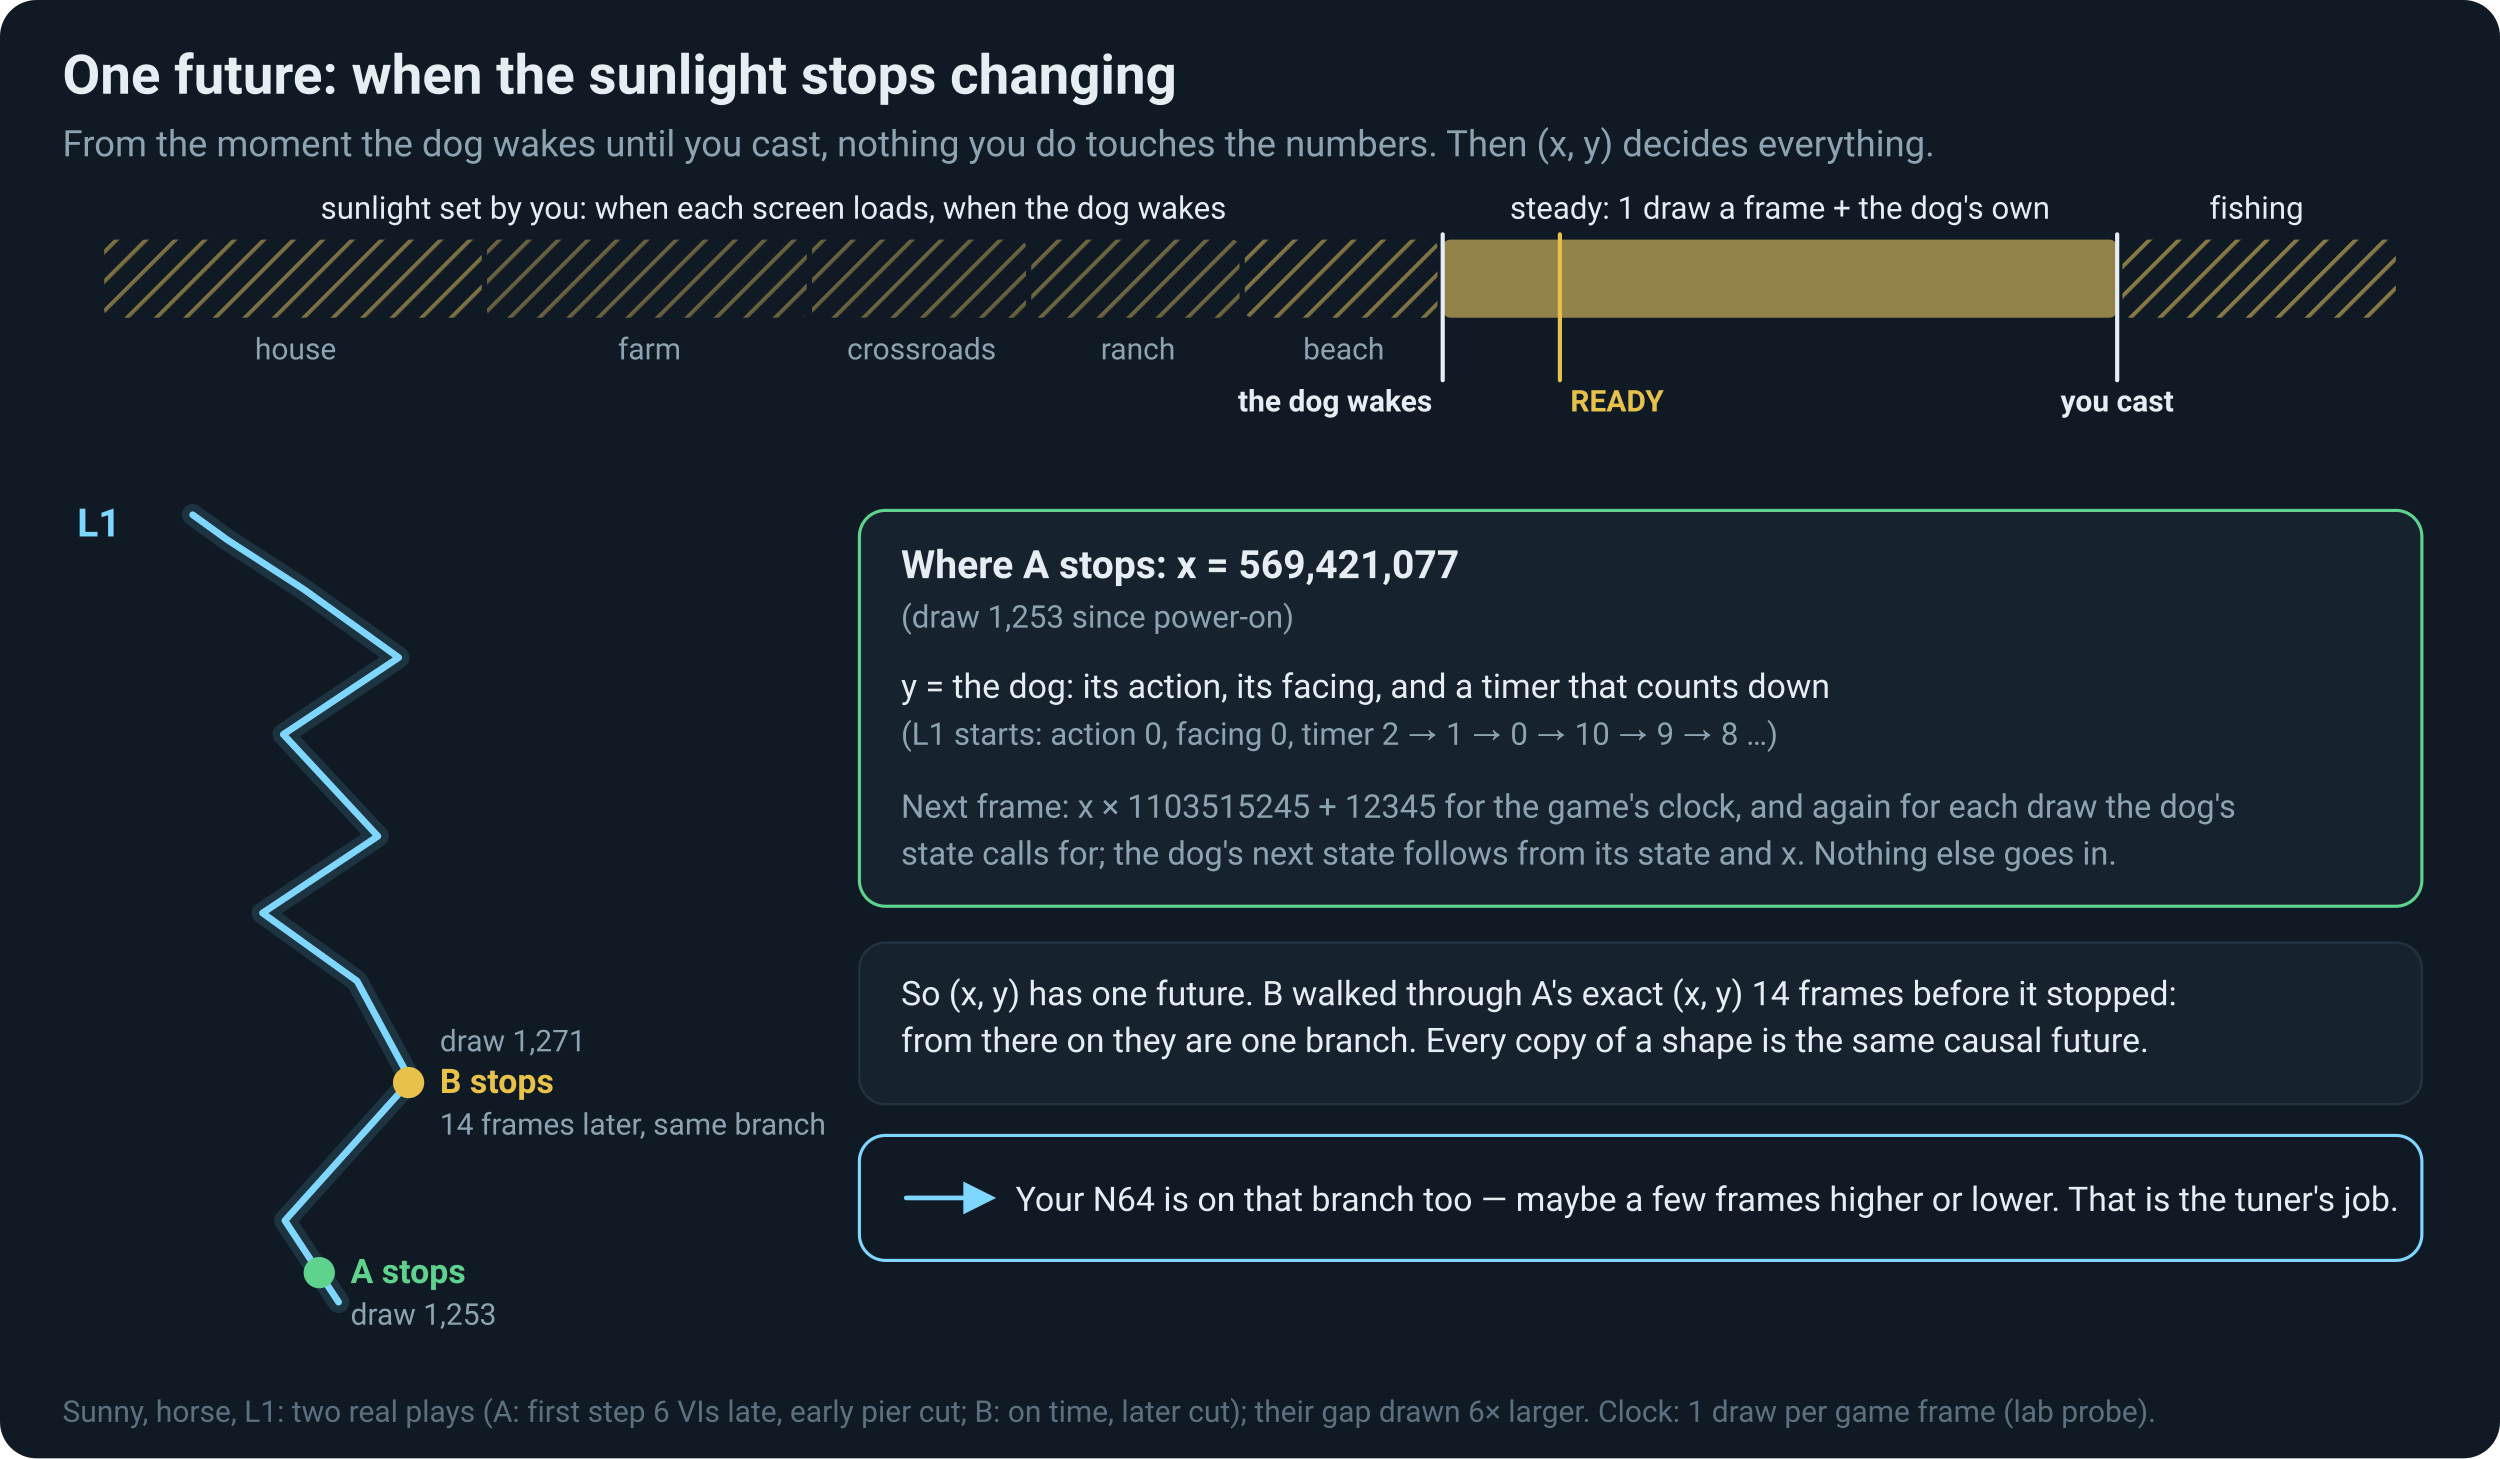
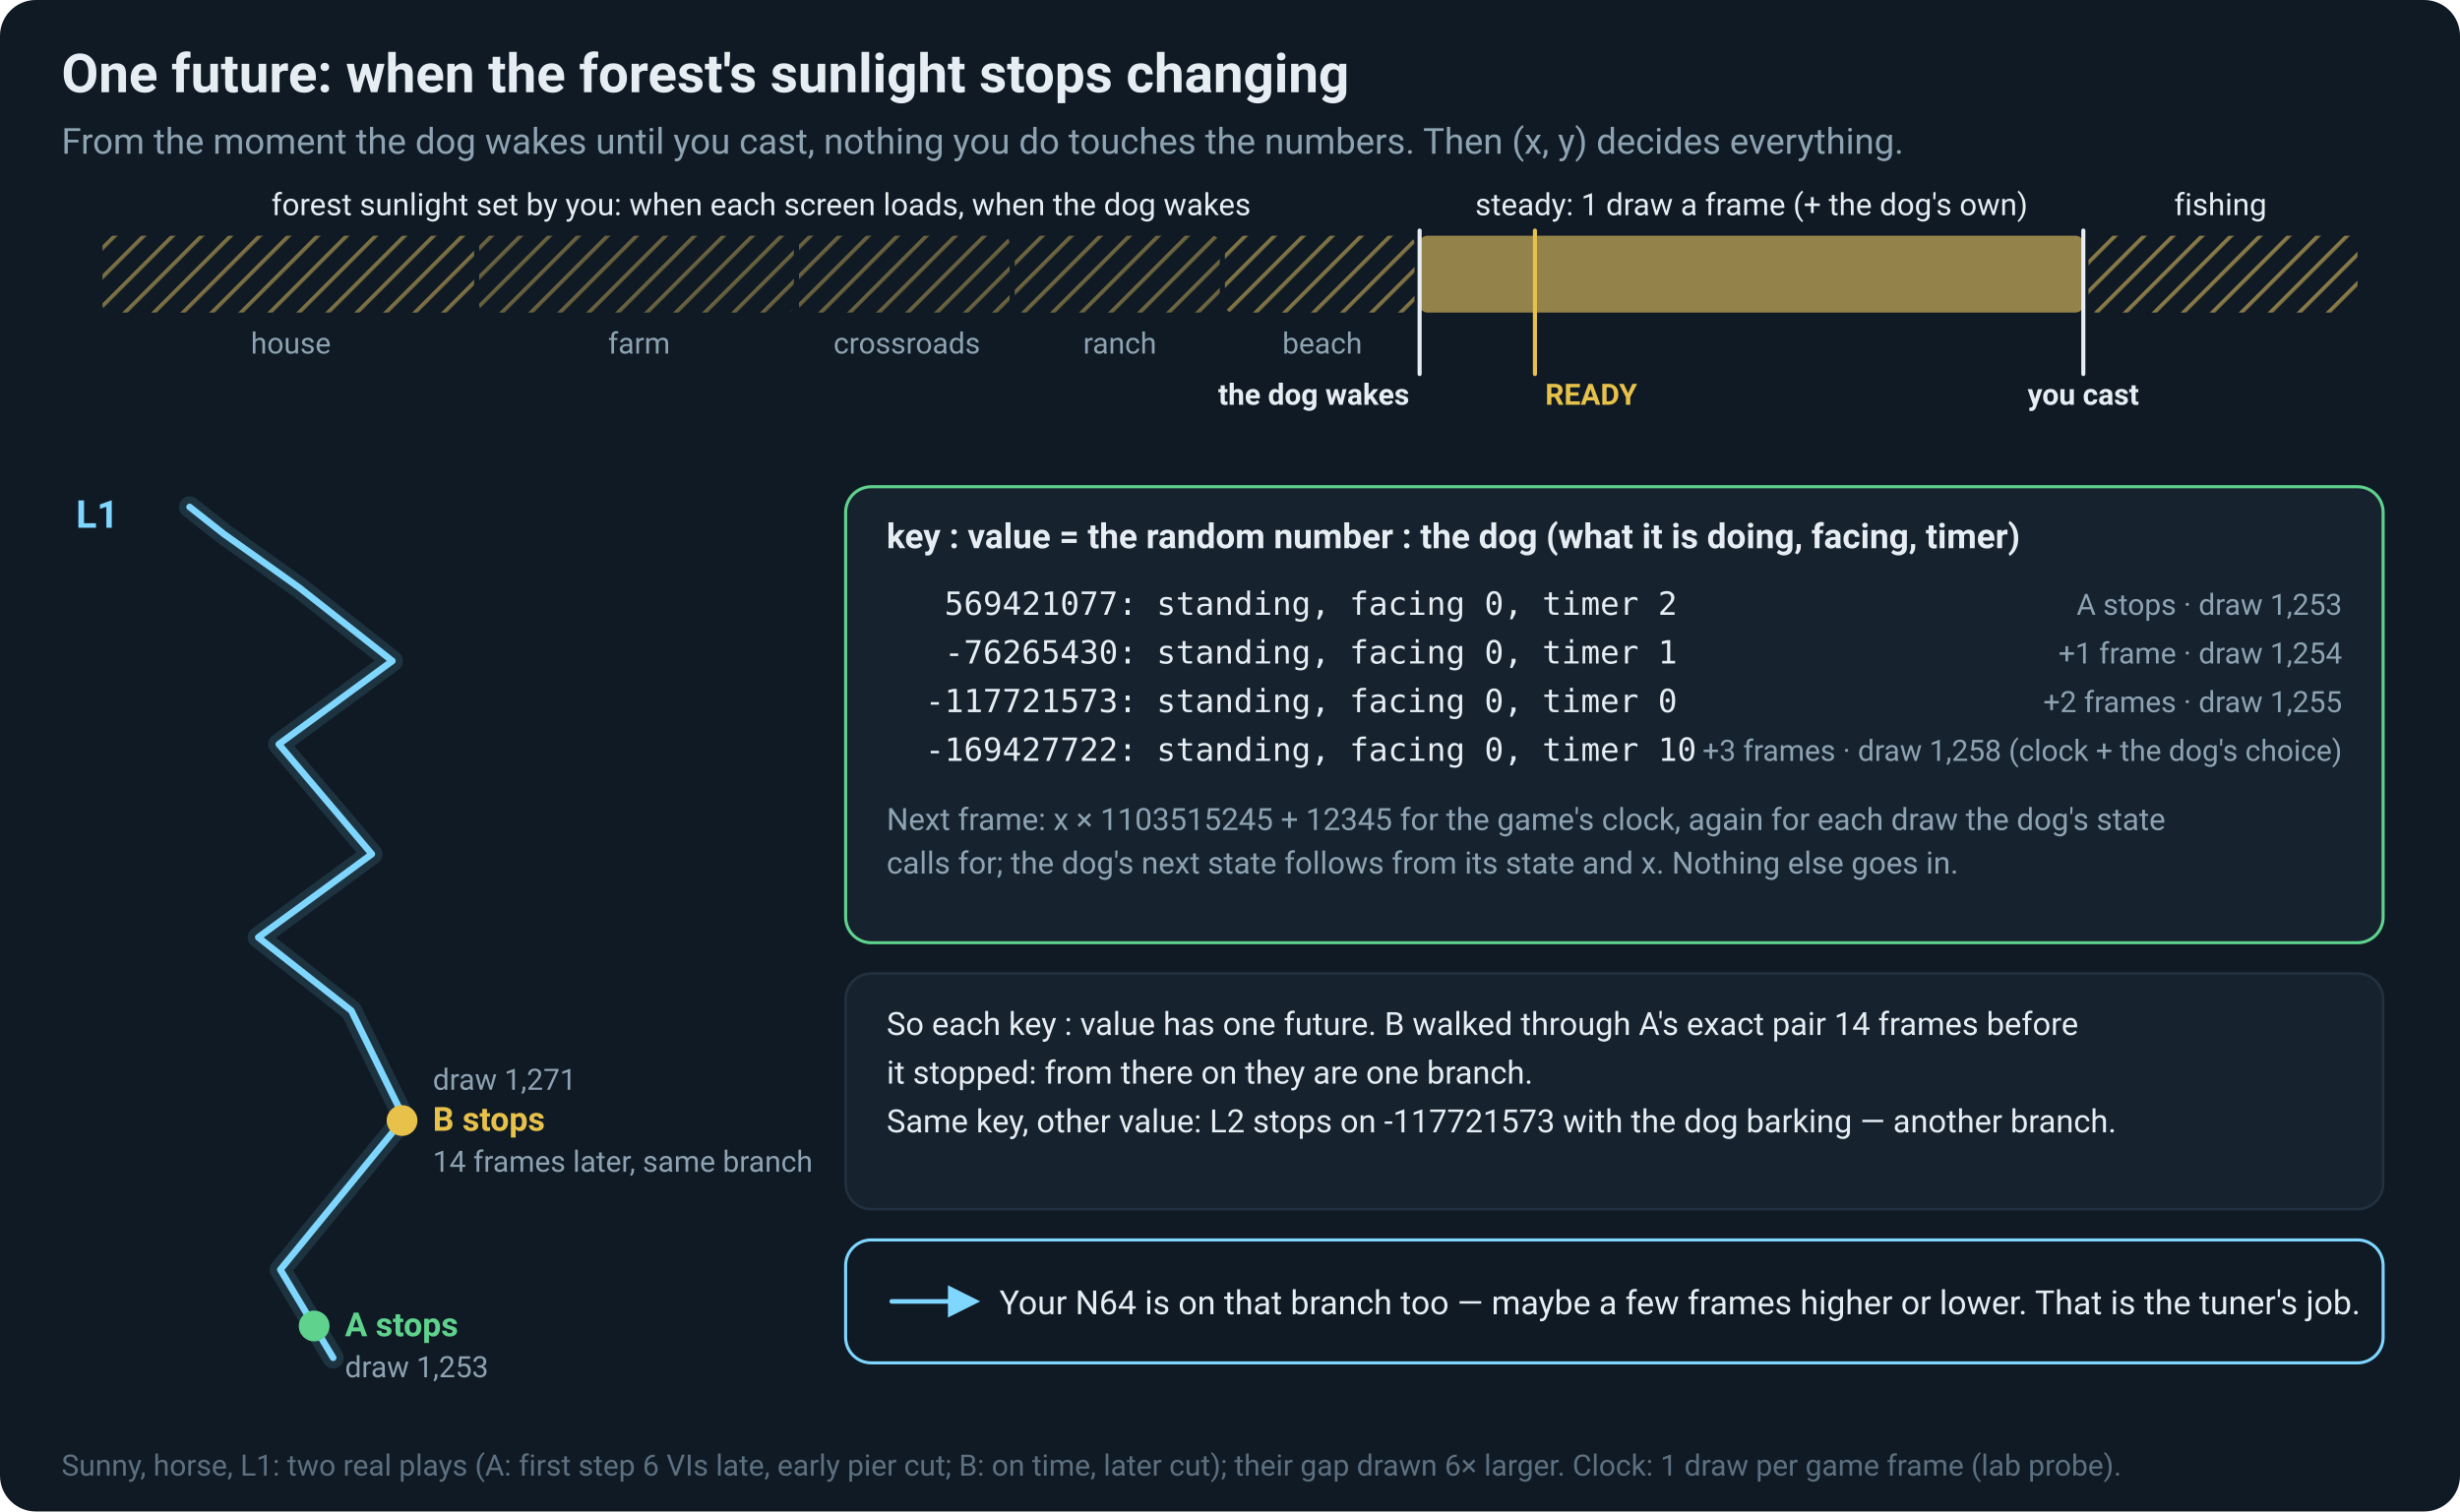
- <svg xmlns="http://www.w3.org/2000/svg" viewBox="0 0 960 560" width="960" height="560" role="img" aria-label="One future: when the sunlight stops changing" font-family="system-ui,-apple-system,'Segoe UI',Roboto,Helvetica,Arial,sans-serif">
+ <svg xmlns="http://www.w3.org/2000/svg" viewBox="0 0 960 590" width="960" height="590" role="img" aria-label="One future: when the forest's sunlight stops changing" font-family="system-ui,-apple-system,'Segoe UI',Roboto,Helvetica,Arial,sans-serif">
  <defs>
    <pattern id="hatchsun" width="8" height="8" patternUnits="userSpaceOnUse" patternTransform="rotate(45)">
      <line x1="0" y1="0" x2="0" y2="8" stroke="#ffd76a" stroke-width="3" opacity="0.55" />
    </pattern>
    <marker id="ar7fd6ff" viewBox="0 0 10 10" refX="8" refY="5" markerWidth="7" markerHeight="7" orient="auto-start-reverse">
      <path d="M0,0 L10,5 L0,10 Z" fill="#7fd6ff" />
    </marker>
  </defs>
-   <rect x="0" y="0" width="960" height="560" rx="14" fill="#0f1a24" />
-   <text x="24" y="36" font-size="21" font-weight="700" fill="#e6edf3">One future: when the sunlight stops changing</text>
+   <rect x="0" y="0" width="960" height="590" rx="14" fill="#0f1a24" />
+   <text x="24" y="36" font-size="21" font-weight="700" fill="#e6edf3">One future: when the forest's sunlight stops changing</text>
  <text x="24" y="60" font-size="14" fill="#8ea3b2">From the moment the dog wakes until you cast, nothing you do touches the numbers. Then (x, y) decides everything.</text>
  <rect x="40.0" y="92.0" width="145.0" height="30.0" rx="3" fill="url(#hatchsun)" stroke="none" stroke-width="0" opacity="0.812" />
  <text x="113.5" y="138.0" font-size="11.5" fill="#8ea3b2" text-anchor="middle" font-weight="normal">house</text>
  <rect x="187.0" y="92.0" width="122.8" height="30.0" rx="3" fill="url(#hatchsun)" stroke="none" stroke-width="0" opacity="0.67" />
  <text x="249.4" y="138.0" font-size="11.5" fill="#8ea3b2" text-anchor="middle" font-weight="normal">farm</text>
  <rect x="311.8" y="92.0" width="82.2" height="30.0" rx="3" fill="url(#hatchsun)" stroke="none" stroke-width="0" opacity="0.67" />
  <text x="353.9" y="138.0" font-size="11.5" fill="#8ea3b2" text-anchor="middle" font-weight="normal">crossroads</text>
  <rect x="396.0" y="92.0" width="80.0" height="30.0" rx="3" fill="url(#hatchsun)" stroke="none" stroke-width="0" opacity="0.706" />
  <text x="437.0" y="138.0" font-size="11.5" fill="#8ea3b2" text-anchor="middle" font-weight="normal">ranch</text>
  <rect x="478.0" y="92.0" width="74.0" height="30.0" rx="3" fill="url(#hatchsun)" stroke="none" stroke-width="0" opacity="0.837" />
  <text x="516.0" y="138.0" font-size="11.5" fill="#8ea3b2" text-anchor="middle" font-weight="normal">beach</text>
  <rect x="554.0" y="92.0" width="259.0" height="30.0" rx="3" fill="#ffd76a" stroke="none" stroke-width="0" opacity="0.55" />
  <rect x="815.0" y="92.0" width="105.0" height="30.0" rx="3" fill="url(#hatchsun)" stroke="none" stroke-width="0" opacity="0.9" />
-   <text x="297.0" y="84.0" font-size="12" fill="#e6edf3" text-anchor="middle" font-weight="normal">sunlight set by you: when each screen loads, when the dog wakes</text>
-   <text x="683.5" y="84.0" font-size="12" fill="#e6edf3" text-anchor="middle" font-weight="normal">steady: 1 draw a frame + the dog's own</text>
+   <text x="297.0" y="84.0" font-size="12" fill="#e6edf3" text-anchor="middle" font-weight="normal">forest sunlight set by you: when each screen loads, when the dog wakes</text>
+   <text x="683.5" y="84.0" font-size="12" fill="#e6edf3" text-anchor="middle" font-weight="normal">steady: 1 draw a frame (+ the dog's own)</text>
  <text x="866.5" y="84.0" font-size="12" fill="#e6edf3" text-anchor="middle" font-weight="normal">fishing</text>
  <line x1="554.0" y1="90.0" x2="554.0" y2="146.0" stroke="#e6edf3" stroke-width="1.6" stroke-linecap="round" />
  <text x="550.0" y="158.0" font-size="11.5" fill="#e6edf3" text-anchor="end" font-weight="bold">the dog wakes</text>
  <line x1="599.0" y1="90.0" x2="599.0" y2="146.0" stroke="#e7c14a" stroke-width="1.6" stroke-linecap="round" />
  <text x="603.0" y="158.0" font-size="11.5" fill="#e7c14a" text-anchor="start" font-weight="bold">READY</text>
  <line x1="813.0" y1="90.0" x2="813.0" y2="146.0" stroke="#e6edf3" stroke-width="1.6" stroke-linecap="round" />
  <text x="813.0" y="158.0" font-size="11.5" fill="#e6edf3" text-anchor="middle" font-weight="bold">you cast</text>
-   <path d="M130.0,500.0 L109.4,468.7 L157.7,414.9 L137.1,376.7 L100.8,350.6 L145.1,321.1 L108.8,282.0 L153.1,252.5 L116.8,226.4 L87.3,207.3 L74.0,197.7" stroke="#7fd6ff" stroke-width="8.32" fill="none" stroke-linejoin="round" stroke-linecap="round" opacity="0.13" />
-   <path d="M130.0,500.0 L109.4,468.7 L157.7,414.9 L137.1,376.7 L100.8,350.6 L145.1,321.1 L108.8,282.0 L153.1,252.5 L116.8,226.4 L87.3,207.3 L74.0,197.7" stroke="#7fd6ff" stroke-width="2.6" fill="none" stroke-linejoin="round" stroke-linecap="round" />
-   <circle cx="122.6" cy="488.7" r="6.0" fill="#5fd38d" stroke="none" stroke-width="0" />
-   <text x="134.6" y="492.7" font-size="13" fill="#5fd38d" text-anchor="start" font-weight="bold">A stops</text>
-   <circle cx="156.9" cy="415.7" r="6.0" fill="#e7c14a" stroke="none" stroke-width="0" />
-   <text x="168.9" y="419.7" font-size="13" fill="#e7c14a" text-anchor="start" font-weight="bold">B stops</text>
+   <path d="M130.0,530.0 L109.4,495.6 L157.7,436.5 L137.1,394.5 L100.8,365.9 L145.1,333.4 L108.8,290.5 L153.1,258.0 L116.8,229.4 L87.3,208.4 L74.0,197.9" stroke="#7fd6ff" stroke-width="8.32" fill="none" stroke-linejoin="round" stroke-linecap="round" opacity="0.13" />
+   <path d="M130.0,530.0 L109.4,495.6 L157.7,436.5 L137.1,394.5 L100.8,365.9 L145.1,333.4 L108.8,290.5 L153.1,258.0 L116.8,229.4 L87.3,208.4 L74.0,197.9" stroke="#7fd6ff" stroke-width="2.6" fill="none" stroke-linejoin="round" stroke-linecap="round" />
+   <circle cx="122.6" cy="517.6" r="6.0" fill="#5fd38d" stroke="none" stroke-width="0" />
+   <text x="134.6" y="521.6" font-size="13" fill="#5fd38d" text-anchor="start" font-weight="bold">A stops</text>
+   <circle cx="156.9" cy="437.4" r="6.0" fill="#e7c14a" stroke="none" stroke-width="0" />
+   <text x="168.9" y="441.4" font-size="13" fill="#e7c14a" text-anchor="start" font-weight="bold">B stops</text>
  <text x="38.0" y="206.0" font-size="15" fill="#7fd6ff" text-anchor="middle" font-weight="bold">L1</text>
-   <text x="168.9" y="435.7" font-size="11.5" fill="#8ea3b2" text-anchor="start" font-weight="normal">14 frames later, same branch</text>
-   <text x="134.6" y="508.7" font-size="11.5" fill="#8ea3b2" text-anchor="start" font-weight="normal">draw 1,253</text>
-   <text x="168.9" y="403.7" font-size="11.5" fill="#8ea3b2" text-anchor="start" font-weight="normal">draw 1,271</text>
-   <rect x="330.0" y="196.0" width="600.0" height="152.0" rx="10" fill="#16232f" stroke="#5fd38d" stroke-width="1.2" />
-   <text x="346.0" y="222.0" font-size="15" fill="#e6edf3" text-anchor="start" font-weight="bold">Where A stops:  x = 569,421,077</text>
-   <text x="346.0" y="241.0" font-size="12" fill="#8ea3b2" text-anchor="start" font-weight="normal">(draw 1,253 since power-on)</text>
-   <text x="346.0" y="268.0" font-size="13" fill="#e6edf3" text-anchor="start" font-weight="normal">y = the dog: its action, its facing, and a timer that counts down</text>
-   <text x="346.0" y="286.0" font-size="12" fill="#8ea3b2" text-anchor="start" font-weight="normal">(L1 starts: action 0, facing 0, timer 2 → 1 → 0 → 10 → 9 → 8 …)</text>
-   <text x="346.0" y="314.0" font-size="12.5" fill="#8ea3b2" text-anchor="start" font-weight="normal">Next frame: x × 1103515245 + 12345 for the game's clock, and again for each draw the dog's</text>
-   <text x="346.0" y="332.0" font-size="12.5" fill="#8ea3b2" text-anchor="start" font-weight="normal">state calls for; the dog's next state follows from its state and x. Nothing else goes in.</text>
-   <rect x="330.0" y="362.0" width="600.0" height="62.0" rx="10" fill="#16232f" stroke="#22313f" stroke-width="1" />
-   <text x="346.0" y="386.0" font-size="13" fill="#e6edf3" text-anchor="start" font-weight="normal">So (x, y) has one future. B walked through A's exact (x, y) 14 frames before it stopped:</text>
-   <text x="346.0" y="404.0" font-size="13" fill="#e6edf3" text-anchor="start" font-weight="normal">from there on they are one branch. Every copy of a shape is the same causal future.</text>
-   <rect x="330.0" y="436.0" width="600.0" height="48.0" rx="10" fill="#0f1a24" stroke="#7fd6ff" stroke-width="1.2" />
-   <line x1="348.0" y1="460.0" x2="380.0" y2="460.0" stroke="#7fd6ff" stroke-width="1.8" stroke-linecap="round" marker-end="url(#ar7fd6ff)" />
-   <text x="390.0" y="465.0" font-size="13" fill="#e6edf3" text-anchor="start" font-weight="normal">Your N64 is on that branch too — maybe a few frames higher or lower. That is the tuner's job.</text>
-   <text x="24" y="546" font-size="11.5" fill="#5d7080">Sunny, horse, L1: two real plays (A: first step 6 VIs late, early pier cut; B: on time, later cut); their gap drawn 6× larger. Clock: 1 draw per game frame (lab probe).</text>
+   <text x="168.9" y="457.4" font-size="11.5" fill="#8ea3b2" text-anchor="start" font-weight="normal">14 frames later, same branch</text>
+   <text x="134.6" y="537.6" font-size="11.5" fill="#8ea3b2" text-anchor="start" font-weight="normal">draw 1,253</text>
+   <text x="168.9" y="425.4" font-size="11.5" fill="#8ea3b2" text-anchor="start" font-weight="normal">draw 1,271</text>
+   <rect x="330.0" y="190.0" width="600.0" height="178.0" rx="10" fill="#16232f" stroke="#5fd38d" stroke-width="1.2" />
+   <text x="346.0" y="214.0" font-size="13.5" fill="#e6edf3" text-anchor="start" font-weight="bold">key : value  =  the random number : the dog (what it is doing, facing, timer)</text>
+   <text x="346.0" y="240.0" font-size="12.5" fill="#e6edf3" text-anchor="start" font-family="ui-monospace,SFMono-Regular,Menlo,Consolas,monospace" xml:space="preserve">   569421077: standing, facing 0, timer 2</text>
+   <text x="914.0" y="240.0" font-size="11.5" fill="#8ea3b2" text-anchor="end" font-weight="normal">A stops · draw 1,253</text>
+   <text x="346.0" y="259.0" font-size="12.5" fill="#e6edf3" text-anchor="start" font-family="ui-monospace,SFMono-Regular,Menlo,Consolas,monospace" xml:space="preserve">   -76265430: standing, facing 0, timer 1</text>
+   <text x="914.0" y="259.0" font-size="11.5" fill="#8ea3b2" text-anchor="end" font-weight="normal">+1 frame · draw 1,254</text>
+   <text x="346.0" y="278.0" font-size="12.5" fill="#e6edf3" text-anchor="start" font-family="ui-monospace,SFMono-Regular,Menlo,Consolas,monospace" xml:space="preserve">  -117721573: standing, facing 0, timer 0</text>
+   <text x="914.0" y="278.0" font-size="11.5" fill="#8ea3b2" text-anchor="end" font-weight="normal">+2 frames · draw 1,255</text>
+   <text x="346.0" y="297.0" font-size="12.5" fill="#e6edf3" text-anchor="start" font-family="ui-monospace,SFMono-Regular,Menlo,Consolas,monospace" xml:space="preserve">  -169427722: standing, facing 0, timer 10</text>
+   <text x="914.0" y="297.0" font-size="11.5" fill="#8ea3b2" text-anchor="end" font-weight="normal">+3 frames · draw 1,258 (clock + the dog's choice)</text>
+   <text x="346.0" y="324.0" font-size="12" fill="#8ea3b2" text-anchor="start" font-weight="normal">Next frame: x × 1103515245 + 12345 for the game's clock, again for each draw the dog's state</text>
+   <text x="346.0" y="341.0" font-size="12" fill="#8ea3b2" text-anchor="start" font-weight="normal">calls for; the dog's next state follows from its state and x. Nothing else goes in.</text>
+   <rect x="330.0" y="380.0" width="600.0" height="92.0" rx="10" fill="#16232f" stroke="#22313f" stroke-width="1" />
+   <text x="346.0" y="404.0" font-size="12.5" fill="#e6edf3" text-anchor="start" font-weight="normal">So each key : value has one future. B walked through A's exact pair 14 frames before</text>
+   <text x="346.0" y="423.0" font-size="12.5" fill="#e6edf3" text-anchor="start" font-weight="normal">it stopped: from there on they are one branch.</text>
+   <text x="346.0" y="442.0" font-size="12.5" fill="#e6edf3" text-anchor="start" font-weight="normal">Same key, other value: L2 stops on -117721573 with the dog barking — another branch.</text>
+   <rect x="330.0" y="484.0" width="600.0" height="48.0" rx="10" fill="#0f1a24" stroke="#7fd6ff" stroke-width="1.2" />
+   <line x1="348.0" y1="508.0" x2="380.0" y2="508.0" stroke="#7fd6ff" stroke-width="1.8" stroke-linecap="round" marker-end="url(#ar7fd6ff)" />
+   <text x="390.0" y="513.0" font-size="13" fill="#e6edf3" text-anchor="start" font-weight="normal">Your N64 is on that branch too — maybe a few frames higher or lower. That is the tuner's job.</text>
+   <text x="24" y="576" font-size="11.5" fill="#5d7080">Sunny, horse, L1: two real plays (A: first step 6 VIs late, early pier cut; B: on time, later cut); their gap drawn 6× larger. Clock: 1 draw per game frame (lab probe).</text>
</svg>
